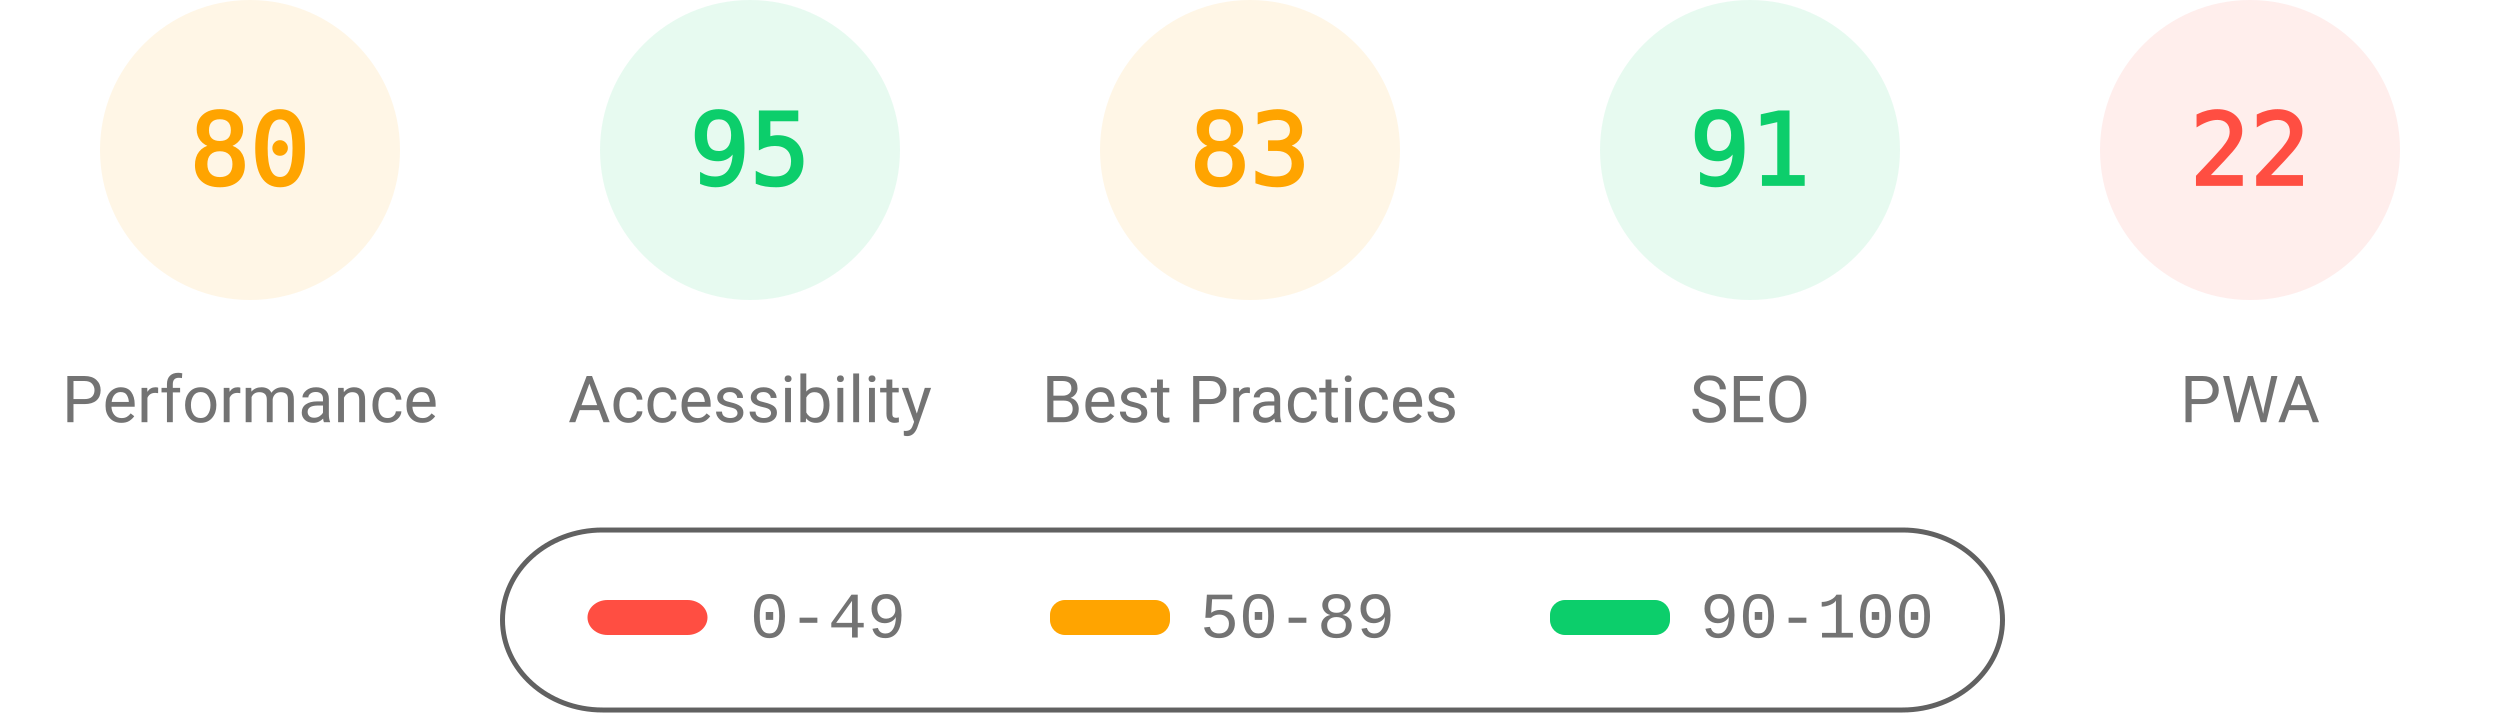
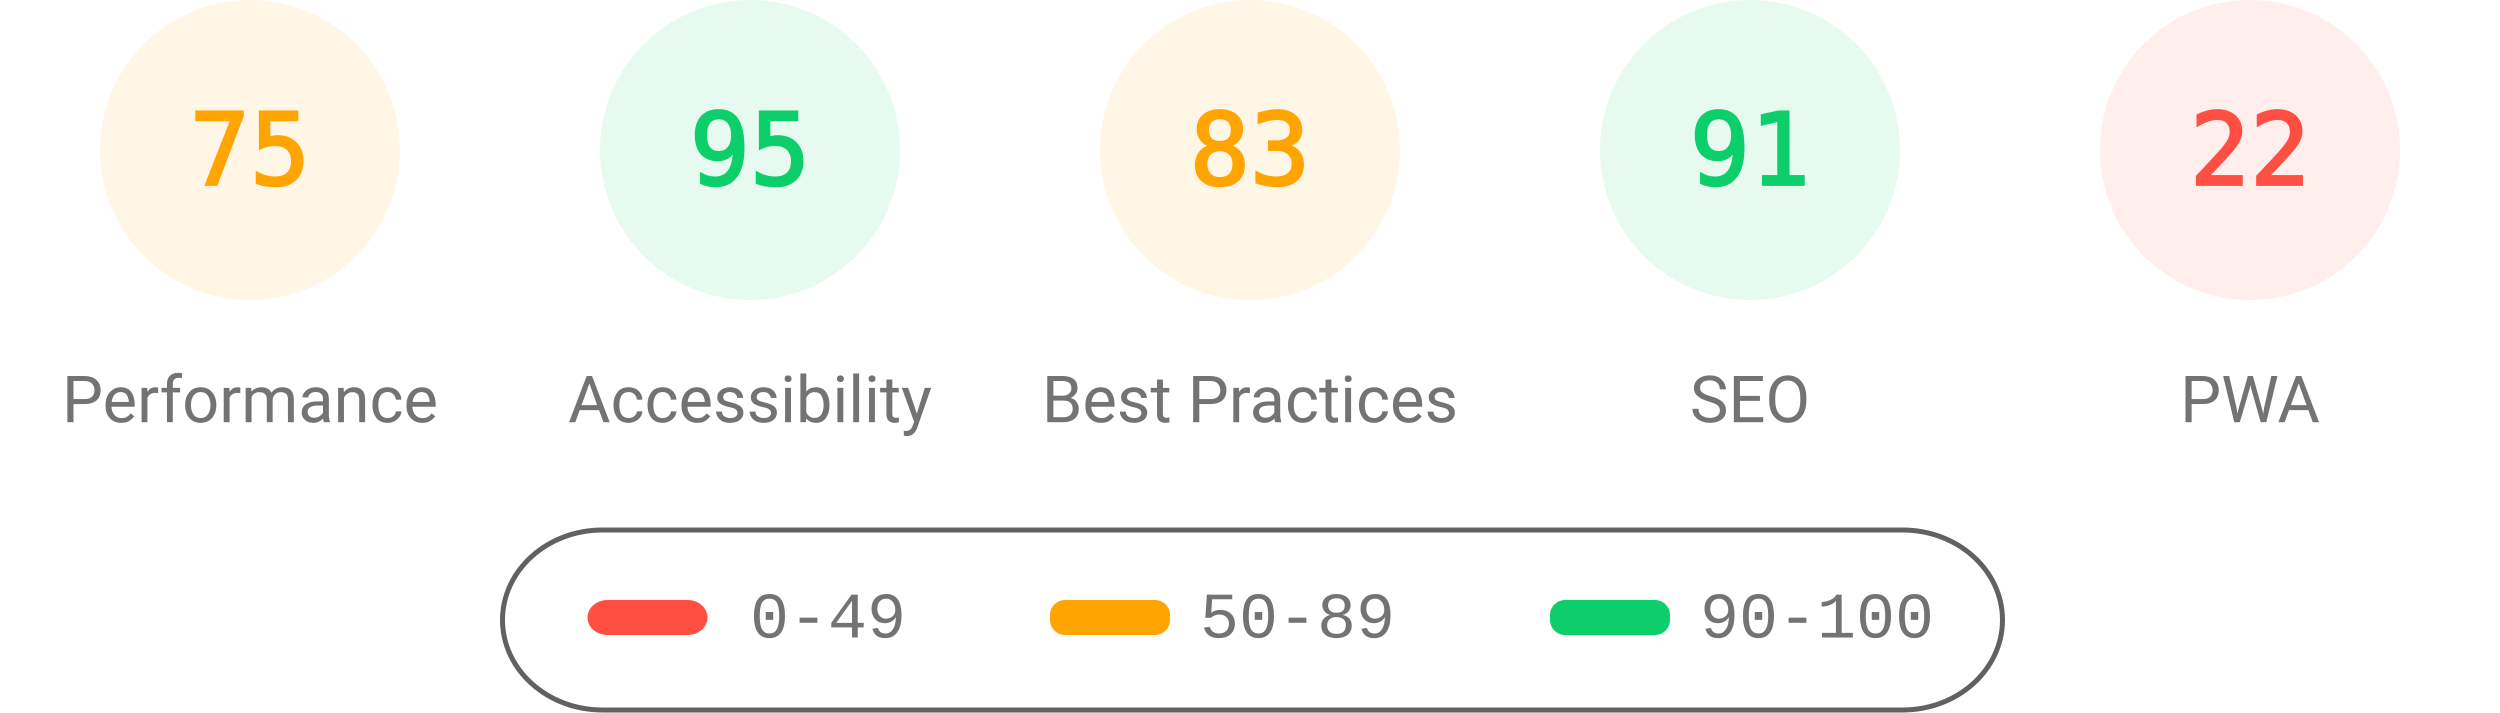
<svg xmlns="http://www.w3.org/2000/svg" fill="none" width="1000" height="285">
  <style>.gauge-base{opacity:.1}.gauge-arc{fill:none;animation-delay:250ms;stroke-linecap:round;transform:rotate(-90deg);transform-origin:100px 60px;animation:load-gauge 1s ease forwards}.guage-text{font-size:40px;font-family:monospace;text-align:center}.guage-red{color:#ff4e42;fill:#ff4e42;stroke:#ff4e42}.guage-orange{color:#ffa400;fill:#ffa400;stroke:#ffa400}.guage-green{color:#0cce6b;fill:#0cce6b;stroke:#0cce6b}.guage-undefined{color:#5c5c5c;fill:#5c5c5c;stroke:#5c5c5c}.guage-title{color:#737373;fill:#737373;stroke:none;font-size:26px;line-height:26px;font-family:Roboto,Halvetica,Arial,sans-serif}@keyframes load-gauge{from{stroke-dasharray:0 352.858}}</style>
  <svg class="guage-div guage-perf guage-orange" viewBox="0 0 200 200" width="200" height="200">
    <circle class="gauge-base" r="56" cx="100" cy="60" stroke-width="8" />
-     <circle class="gauge-arc guage-arc-1" r="56" cx="100" cy="60" stroke-width="8" style="stroke-dasharray:281.486,351.858" />
-     <text class="guage-text" x="100" y="60" alignment-baseline="central" dominant-baseline="central" text-anchor="middle">80</text>
+     <circle class="gauge-arc guage-arc-1" r="56" cx="100" cy="60" stroke-width="8" style="stroke-dasharray:263.893,351.858" />
+     <text class="guage-text" x="100" y="60" alignment-baseline="central" dominant-baseline="central" text-anchor="middle">75</text>
    <text class="guage-title" x="100" y="160" alignment-baseline="central" dominant-baseline="central" text-anchor="middle">Performance</text>
  </svg>
  <svg class="guage-div guage-acc guage-green" viewBox="0 0 200 200" width="200" height="200" x="200">
    <circle class="gauge-base" r="56" cx="100" cy="60" stroke-width="8" />
    <circle class="gauge-arc guage-arc-2" r="56" cx="100" cy="60" stroke-width="8" style="stroke-dasharray:334.265,351.858" />
    <text class="guage-text" x="100" y="60" alignment-baseline="central" dominant-baseline="central" text-anchor="middle">95</text>
    <text class="guage-title" x="100" y="160" alignment-baseline="central" dominant-baseline="central" text-anchor="middle">Accessibility</text>
  </svg>
  <svg class="guage-div guage-best guage-orange" viewBox="0 0 200 200" width="200" height="200" x="400">
    <circle class="gauge-base" r="56" cx="100" cy="60" stroke-width="8" />
    <circle class="gauge-arc guage-arc-3" r="56" cx="100" cy="60" stroke-width="8" style="stroke-dasharray:292.042,351.858" />
    <text class="guage-text" x="100" y="60" alignment-baseline="central" dominant-baseline="central" text-anchor="middle">83</text>
    <text class="guage-title" x="100" y="160" alignment-baseline="central" dominant-baseline="central" text-anchor="middle">Best Practices</text>
  </svg>
  <svg class="guage-div guage-seo guage-green" viewBox="0 0 200 200" width="200" height="200" x="600">
    <circle class="gauge-base" r="56" cx="100" cy="60" stroke-width="8" />
    <circle class="gauge-arc guage-arc-4" r="56" cx="100" cy="60" stroke-width="8" style="stroke-dasharray:320.191,351.858" />
    <text class="guage-text" x="100" y="60" alignment-baseline="central" dominant-baseline="central" text-anchor="middle">91</text>
    <text class="guage-title" x="100" y="160" alignment-baseline="central" dominant-baseline="central" text-anchor="middle">SEO</text>
  </svg>
  <svg class="guage-div guage-pwa guage-red" viewBox="0 0 200 200" width="200" height="200" x="800">
    <circle class="gauge-base" r="56" cx="100" cy="60" stroke-width="8" />
    <circle class="gauge-arc guage-arc-4" r="56" cx="100" cy="60" stroke-width="8" style="stroke-dasharray:77.409,351.858" />
    <text class="guage-text" x="100" y="60" alignment-baseline="central" dominant-baseline="central" text-anchor="middle">22</text>
    <text class="guage-title" x="100" y="160" alignment-baseline="central" dominant-baseline="central" text-anchor="middle">PWA</text>
  </svg>
  <svg width="604" height="76" x="200" y="210">
    <path fill="none" id="canvas_background" d="M-1-1h604v80H-1z" />
    <rect fill-opacity="0" stroke="#616161" stroke-width="2" rx="40" id="svg_2" height="72" width="600" y="2" x="1" fill="#000" />
    <rect stroke="#000" rx="8" id="svg_3" height="14" width="48" y="30" x="35" stroke-opacity="null" stroke-width="0" fill="#ff4e42" />
    <rect stroke="#000" rx="6" id="svg_4" height="14" width="48" y="30" x="220" stroke-opacity="null" stroke-width="0" fill="#ffa400" />
    <rect stroke="#000" rx="6" id="svg_5" height="14" width="48" y="30" x="420" stroke-opacity="null" stroke-width="0" fill="#0cce6b" />
    <text xml:space="preserve" text-anchor="start" font-family="'Courier New', Courier, monospace" font-size="26" id="svg_6" y="45" x="100" stroke-opacity="null" stroke-width="0" stroke="#000" fill="#737373">0-49</text>
    <text xml:space="preserve" text-anchor="start" font-family="'Courier New', Courier, monospace" font-size="26" id="svg_7" y="45" x="280" stroke-opacity="null" stroke-width="0" stroke="#000" fill="#737373">50-89</text>
    <text xml:space="preserve" text-anchor="start" font-family="'Courier New', Courier, monospace" font-size="26" id="svg_8" y="45" x="480" stroke-opacity="null" stroke-width="0" stroke="#000" fill="#737373">90-100</text>
  </svg>
</svg>
